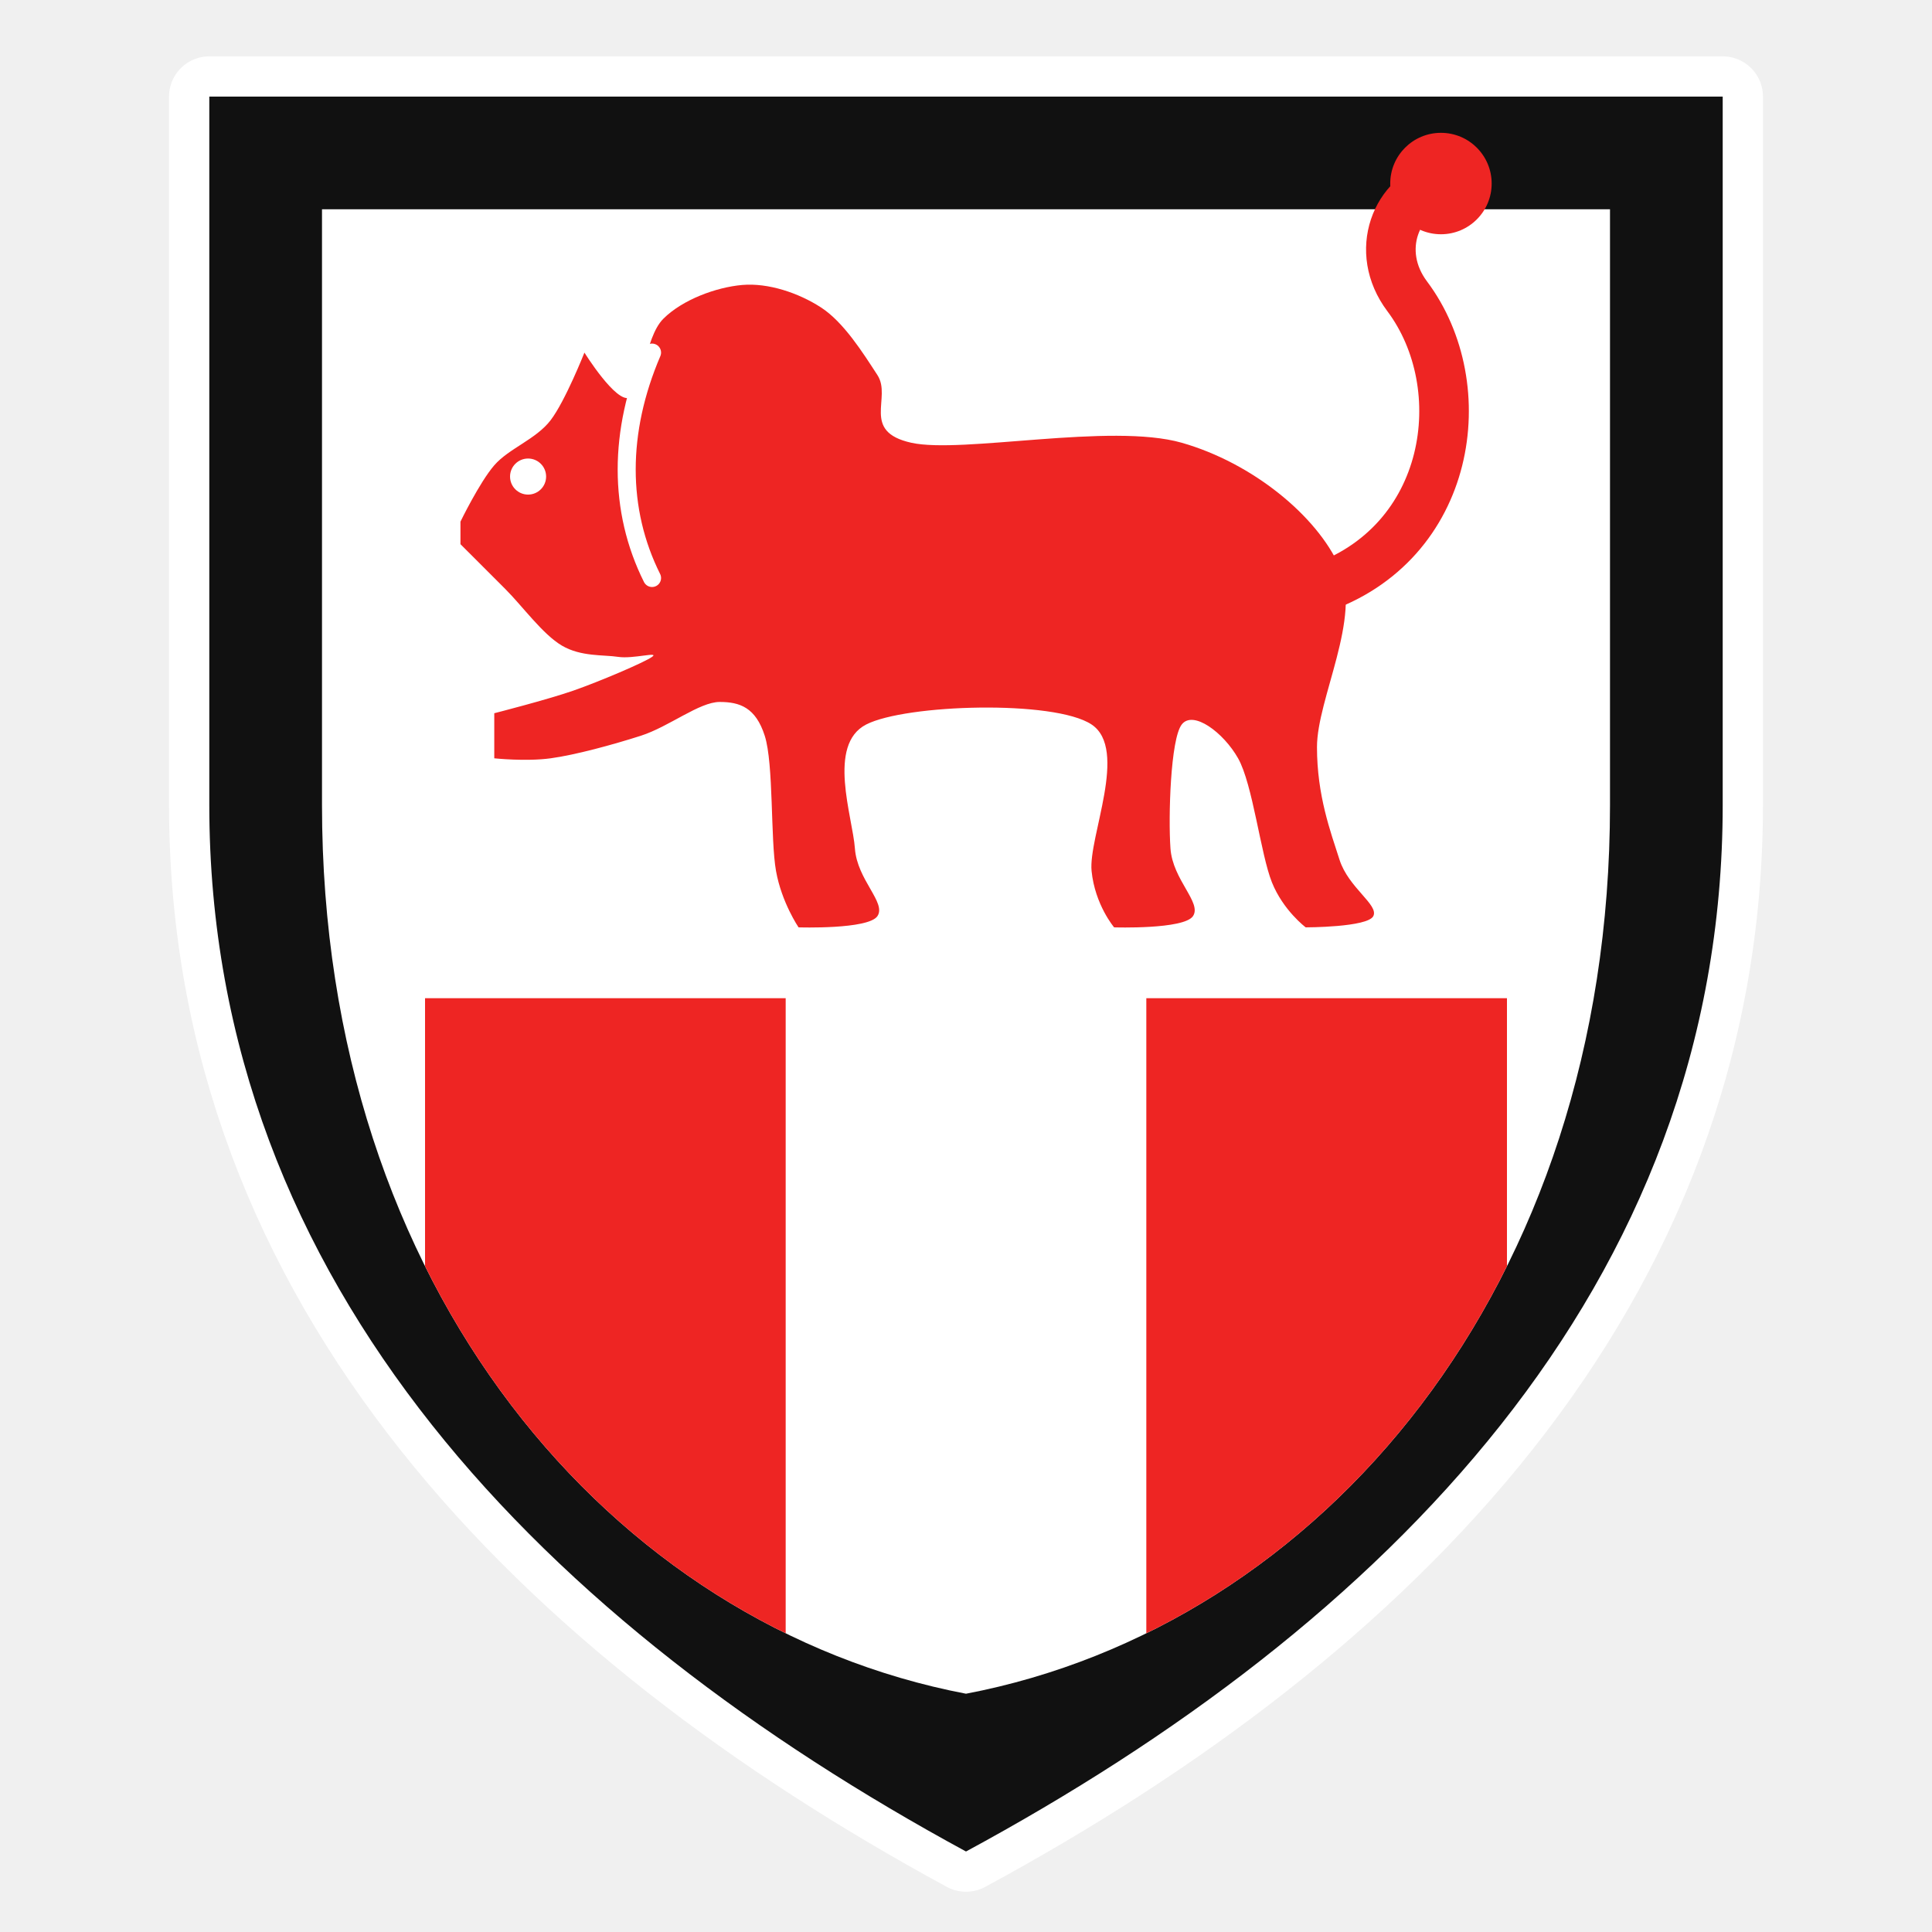
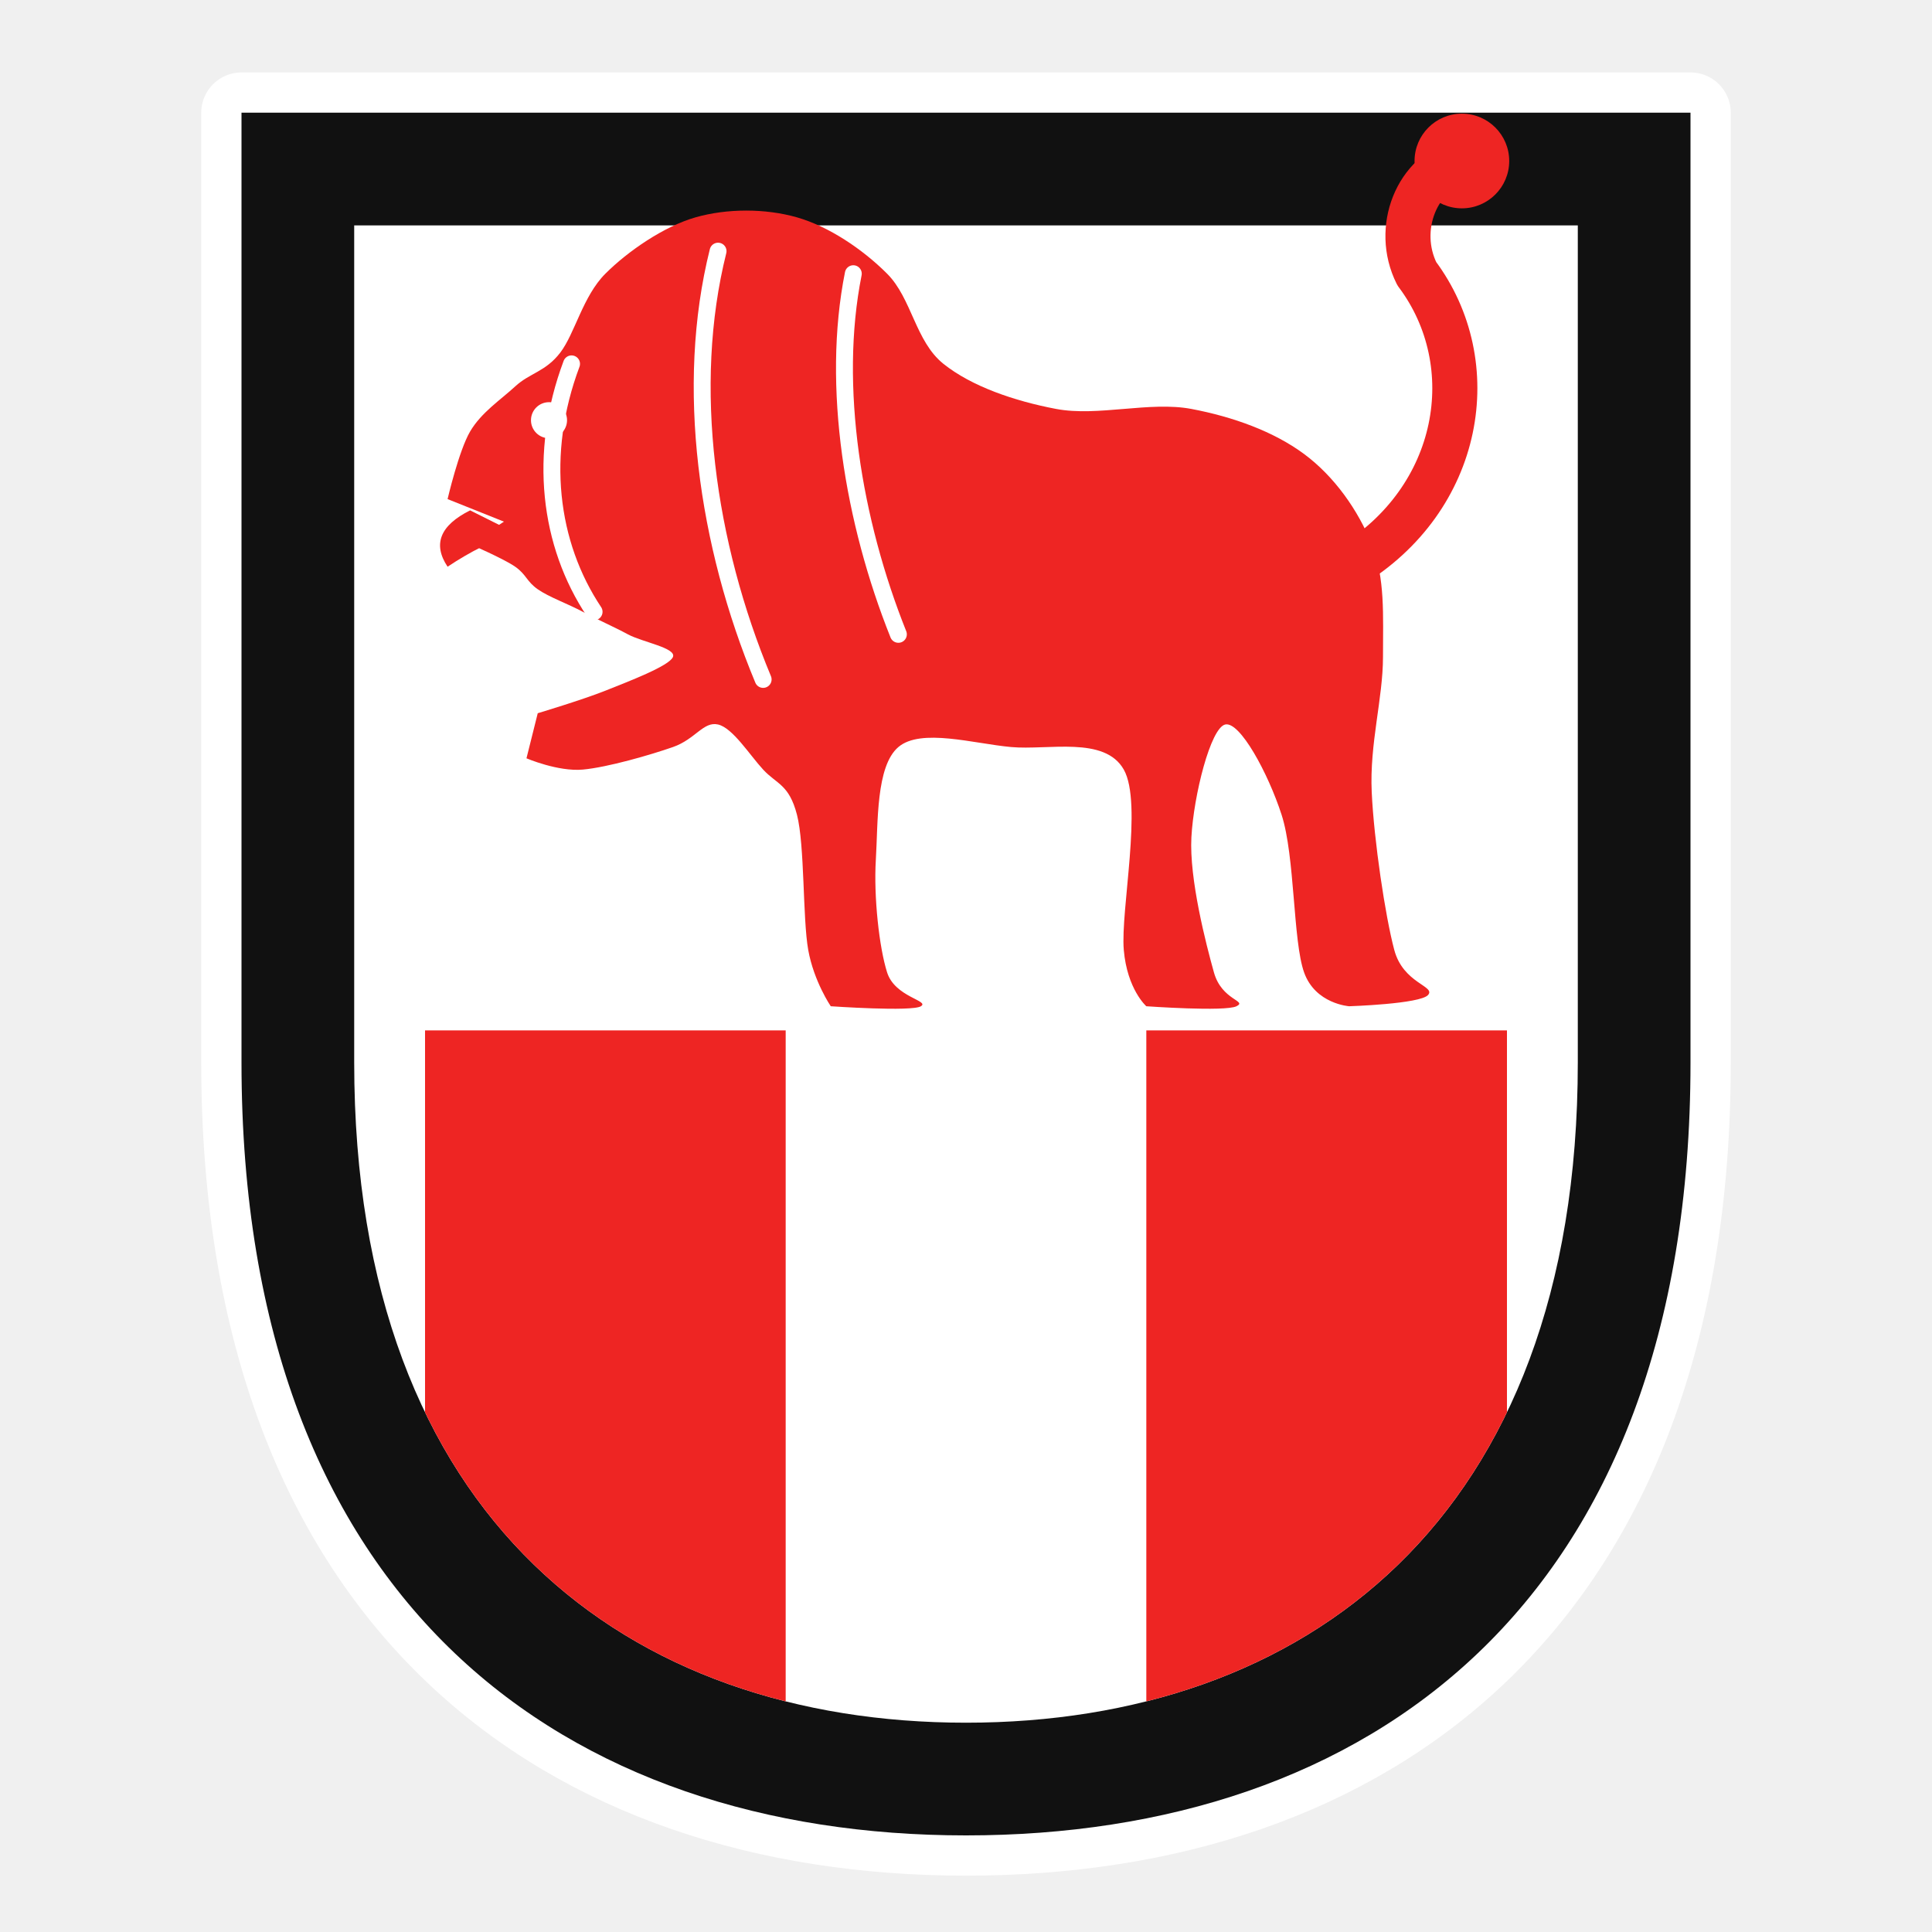
<svg xmlns="http://www.w3.org/2000/svg" viewBox="0 0 120 120" width="120" height="120">
  <defs>
    <clipPath id="c-athletic-bilbao-s">
-       <path d="M20 13L100 13L100 50C100 80 82 101 60 105.2C38 101 20 80 20 50Z" />
+       <path d="M22 14L98 14L98 66C98 94.5 80.9 107 60 107C39.1 107 22 94.5 22 66Z" />
    </clipPath>
  </defs>
-   <path d="M13 6L107 6L107 50C107 80 85.9 101 60 115C34.2 101 13 80 13 50Z" fill="#fff" stroke="#fff" stroke-width="5" stroke-linejoin="round" />
-   <path d="M13 6L107 6L107 50C107 80 85.9 101 60 115C34.2 101 13 80 13 50Z" fill="#111" />
-   <path d="M20 13L100 13L100 50C100 80 82 101 60 105.2C38 101 20 80 20 50Z" fill="#fff" />
+   <path d="M15 7L105 7L105 66C105 99.8 84.8 114 60 114C35.3 114 15 99.8 15 66Z" fill="#fff" stroke="#fff" stroke-width="5" stroke-linejoin="round" />
+   <path d="M15 7L105 7L105 66C105 99.8 84.8 114 60 114C35.3 114 15 99.8 15 66Z" fill="#111" />
+   <path d="M22 14L98 14L98 66C98 94.5 80.9 107 60 107C39.1 107 22 94.5 22 66Z" fill="#fff" />
  <g clip-path="url(#c-athletic-bilbao-s)">
    <g fill="#ee2523">
-       <rect x="26.4" y="62" width="22.4" height="58" />
-       <rect x="71.2" y="62" width="22.4" height="58" />
+       <rect x="26.4" y="64" width="22.4" height="56" />
+       <rect x="71.2" y="64" width="22.4" height="56" />
    </g>
  </g>
-   <g transform="translate(58 38) scale(0.7) translate(-50 -50)">
-     <path d="M84 48C96 44 98 30 92 22C89 18 91 13 95 12" fill="none" stroke="#ee2523" stroke-width="4.4" stroke-linecap="round" stroke-linejoin="round" />
-     <circle cx="95" cy="12" r="4.5" fill="#ee2523" />
-     <path d="M8 42C8 42 9.7 38.5 11 37C12.3 35.5 14.7 34.7 16 33C17.3 31.3 19 27 19 27C19 27 21.8 31.5 23 31C24.2 30.5 24.3 25.7 26 24C27.7 22.3 30.7 21.2 33 21C35.3 20.8 38 21.7 40 23C42 24.3 43.7 27 45 29C46.3 31 43.5 34 48 35C52.5 36 65.7 33.2 72 35C78.3 36.8 84 41.5 86 46C88 50.5 84 57.7 84 62C84 66.3 85.2 69.5 86 72C86.8 74.5 89.5 76 89 77C88.5 78 83 78 83 78C83 78 81 76.5 80 74C79 71.5 78.3 65.3 77 63C75.7 60.7 73 58.7 72 60C71 61.3 70.8 68.2 71 71C71.2 73.8 73.8 75.8 73 77C72.2 78.2 66 78 66 78C66 78 64.3 76 64 73C63.7 70 67.3 62.2 64 60C60.7 57.8 47.5 58.2 44 60C40.5 61.8 42.8 68.2 43 71C43.2 73.8 45.8 75.8 45 77C44.2 78.2 38 78 38 78C38 78 36.5 75.8 36 73C35.5 70.2 35.8 63.5 35 61C34.2 58.5 32.8 58 31 58C29.2 58 26.5 60.2 24 61C21.5 61.8 18.2 62.7 16 63C13.8 63.3 11 63 11 63C11 63 11 59 11 59C11 59 15.7 57.8 18 57C20.3 56.2 24.3 54.5 25 54C25.7 53.5 23.3 54.2 22 54C20.7 53.8 18.7 54 17 53C15.3 52 13.5 49.5 12 48C10.5 46.5 8 44 8 44C8 44 8 42 8 42Z" fill="#ee2523" />
-     <path d="M25 27C22 34 22 41 25 47" fill="none" stroke="#fff" stroke-width="1.6" stroke-linecap="round" stroke-linejoin="round" />
-     <circle cx="14" cy="38" r="1.6" fill="#fff" />
+   <g transform="translate(60 38) scale(0.7) translate(-50 -50)">
+     <path d="M84 46C94 40 96 28 90 20C88 16 90 11 94 10" fill="none" stroke="#ee2523" stroke-width="4" stroke-linecap="round" stroke-linejoin="round" />
+     <circle cx="94" cy="10" r="4.2" fill="#ee2523" />
+     <path d="M4 40C4 40 5 35.7 6 34C7 32.3 8.7 31.2 10 30C11.3 28.8 12.7 28.7 14 27C15.3 25.3 16 22 18 20C20 18 23.2 15.8 26 15C28.8 14.2 32.2 14.2 35 15C37.8 15.8 40.8 17.8 43 20C45.2 22.2 45.5 26 48 28C50.5 30 54.3 31.3 58 32C61.7 32.7 66.3 31.3 70 32C73.7 32.7 77.3 34 80 36C82.7 38 84.8 41 86 44C87.2 47 87 50.3 87 54C87 57.7 85.8 61.7 86 66C86.2 70.3 87.2 77 88 80C88.8 83 91.7 83.2 91 84C90.3 84.8 84 85 84 85C84 85 81 84.8 80 82C79 79.2 79.2 71.7 78 68C76.8 64.3 74.3 59.7 73 60C71.7 60.3 70.2 66.3 70 70C69.8 73.7 71.3 79.5 72 82C72.7 84.5 75 84.5 74 85C73 85.5 66 85 66 85C66 85 64.3 83.5 64 80C63.7 76.5 65.7 67 64 64C62.3 61 57.3 62.3 54 62C50.7 61.7 46 60.3 44 62C42 63.7 42.2 68.7 42 72C41.8 75.3 42.3 79.8 43 82C43.7 84.2 46.8 84.5 46 85C45.2 85.5 38 85 38 85C38 85 36.5 82.8 36 80C35.5 77.2 35.7 70.7 35 68C34.3 65.3 33.2 65.3 32 64C30.8 62.7 29.3 60.3 28 60C26.7 59.7 26 61.3 24 62C22 62.7 18.2 63.8 16 64C13.8 64.2 11 63 11 63C11 63 12 59 12 59C12 59 16 57.8 18 57C20 56.2 23.7 54.8 24 54C24.3 53.2 21.3 52.7 20 52C18.7 51.3 17.3 50.7 16 50C14.7 49.3 13 48.7 12 48C11 47.3 11 46.7 10 46C9 45.3 6 44 6 44C6 44 9 42 9 42C9 42 4 40 4 40Z" fill="#ee2523" />
+     <path d="M15 28C12 36 13 44 17 50M28 18C25 30 27 44 32 56M40 20C38 30 40 42 44 52" fill="none" stroke="#fff" stroke-width="1.5" stroke-linecap="round" stroke-linejoin="round" />
+     <circle cx="13" cy="33" r="1.6" fill="#fff" />
+     <path d="M6 41Q2 43 4 46Q7 44 10 43Z" fill="#ee2523" />
  </g>
</svg>
